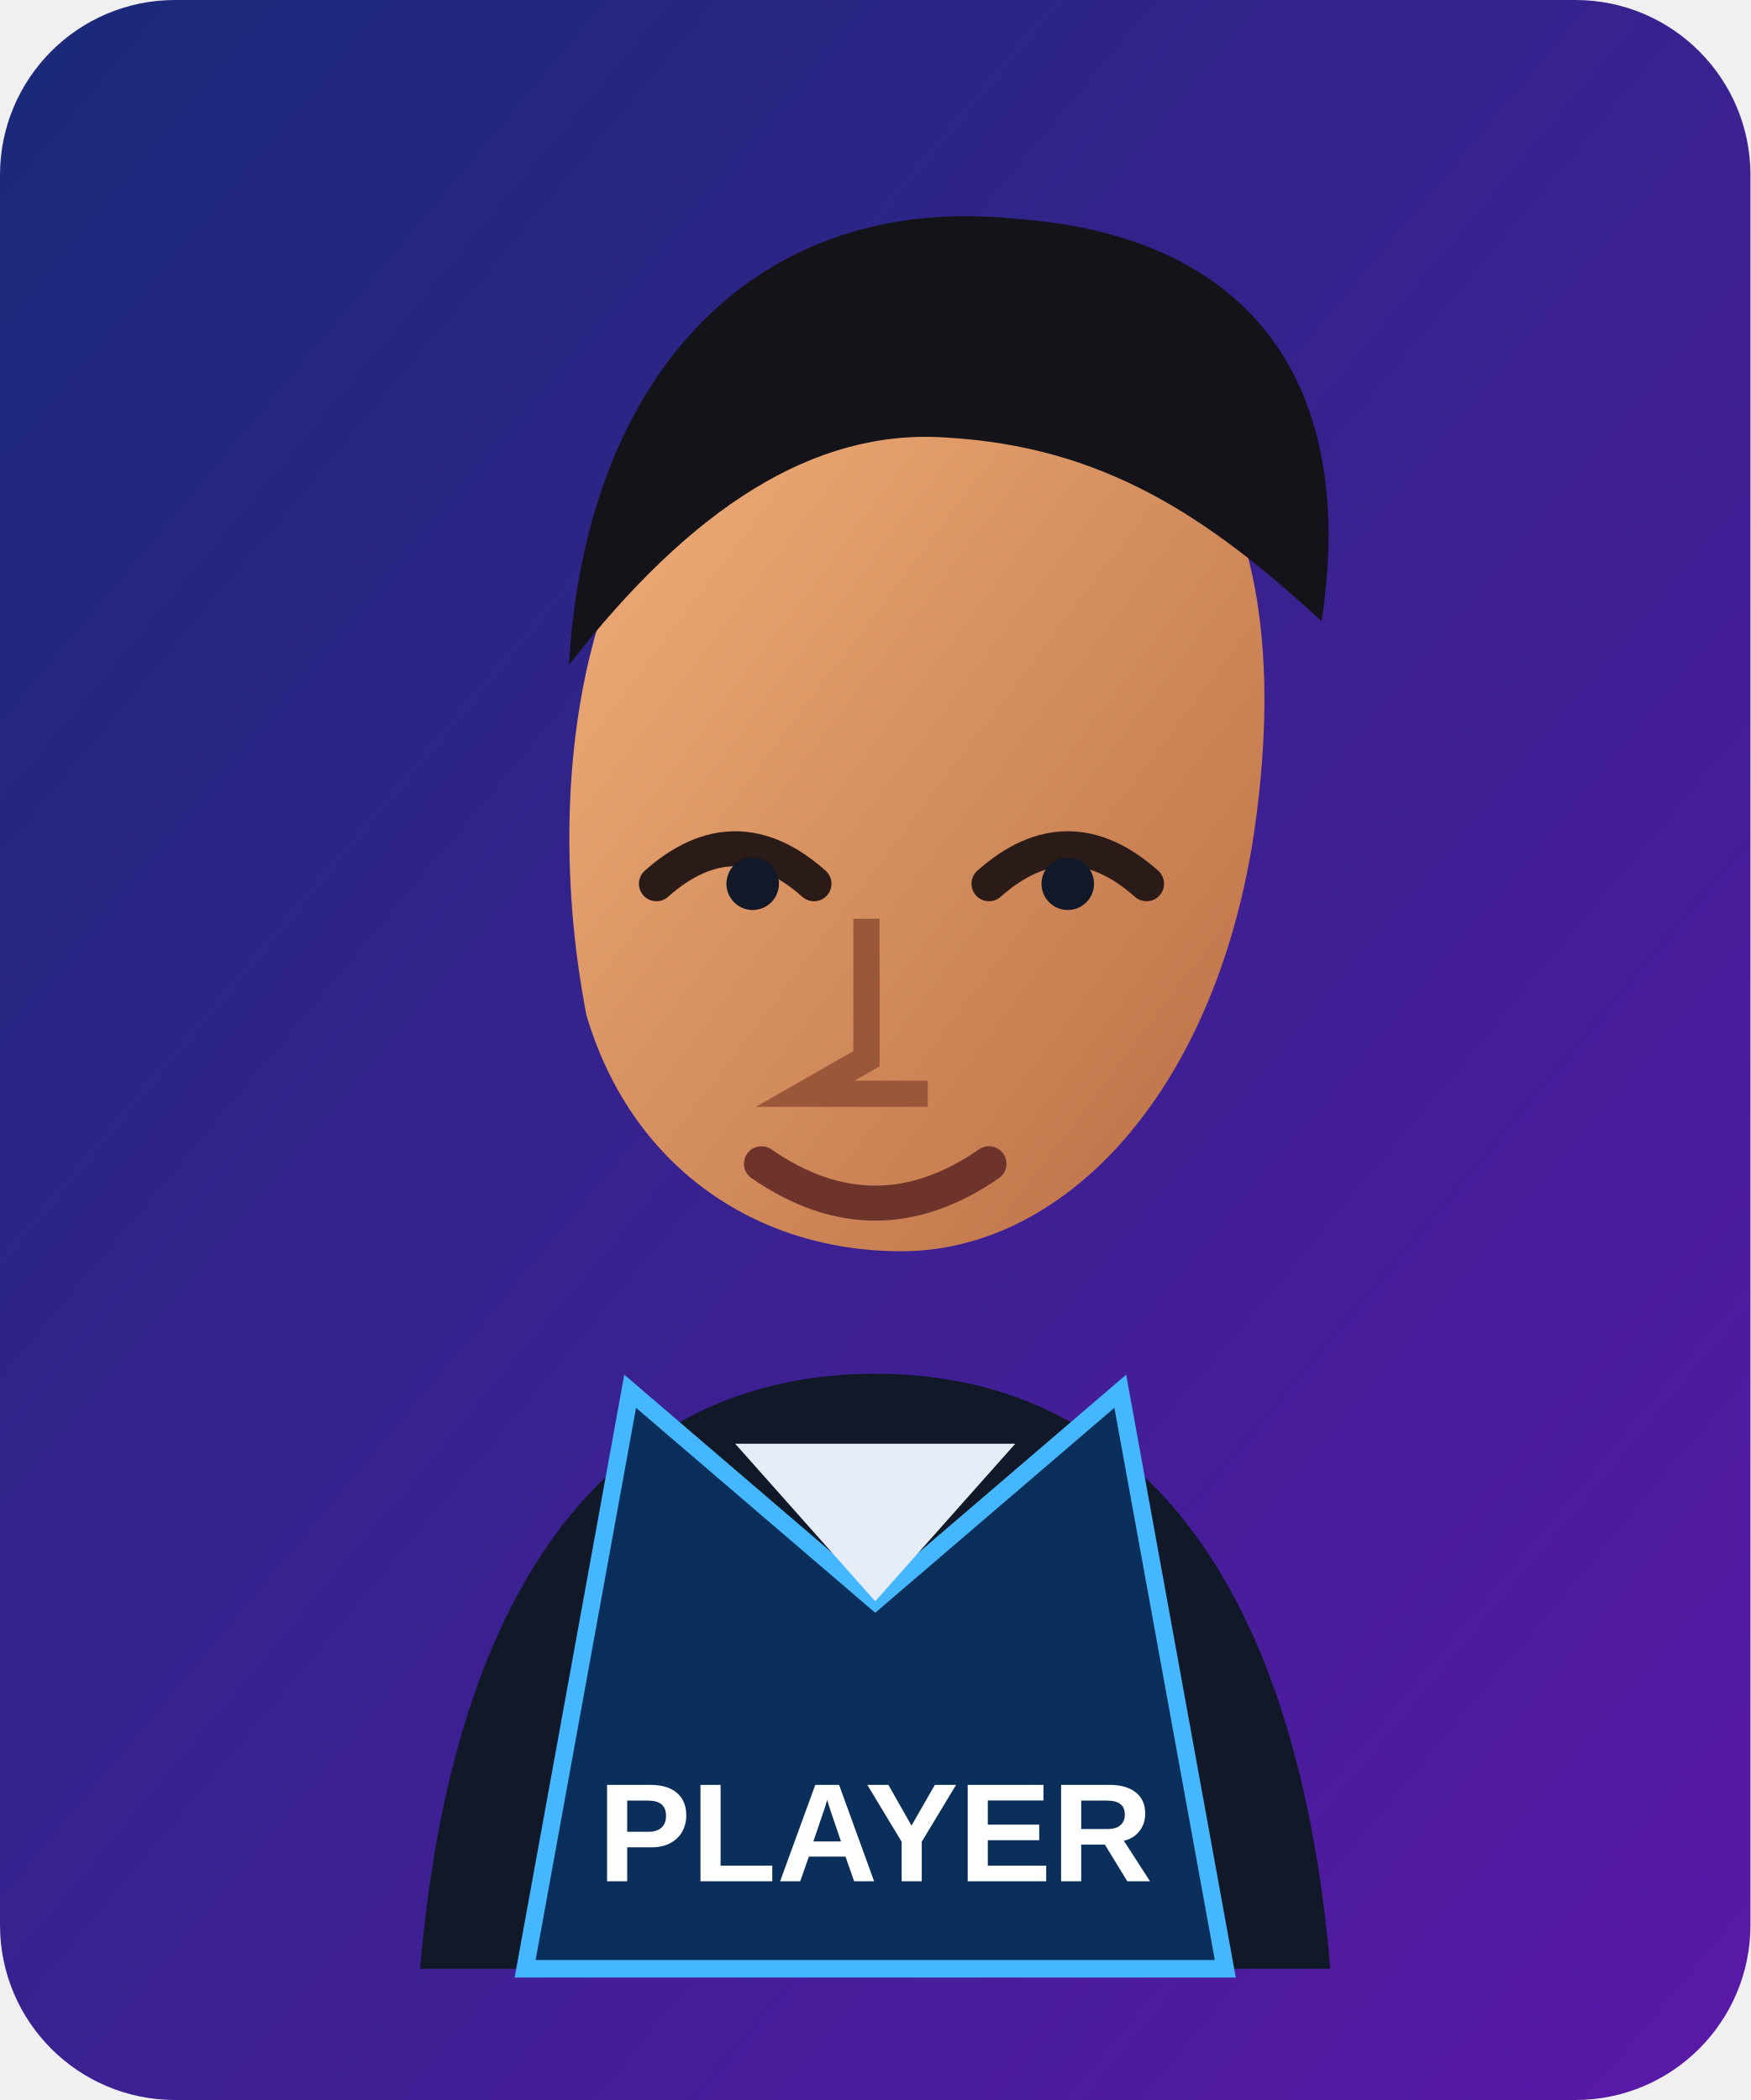
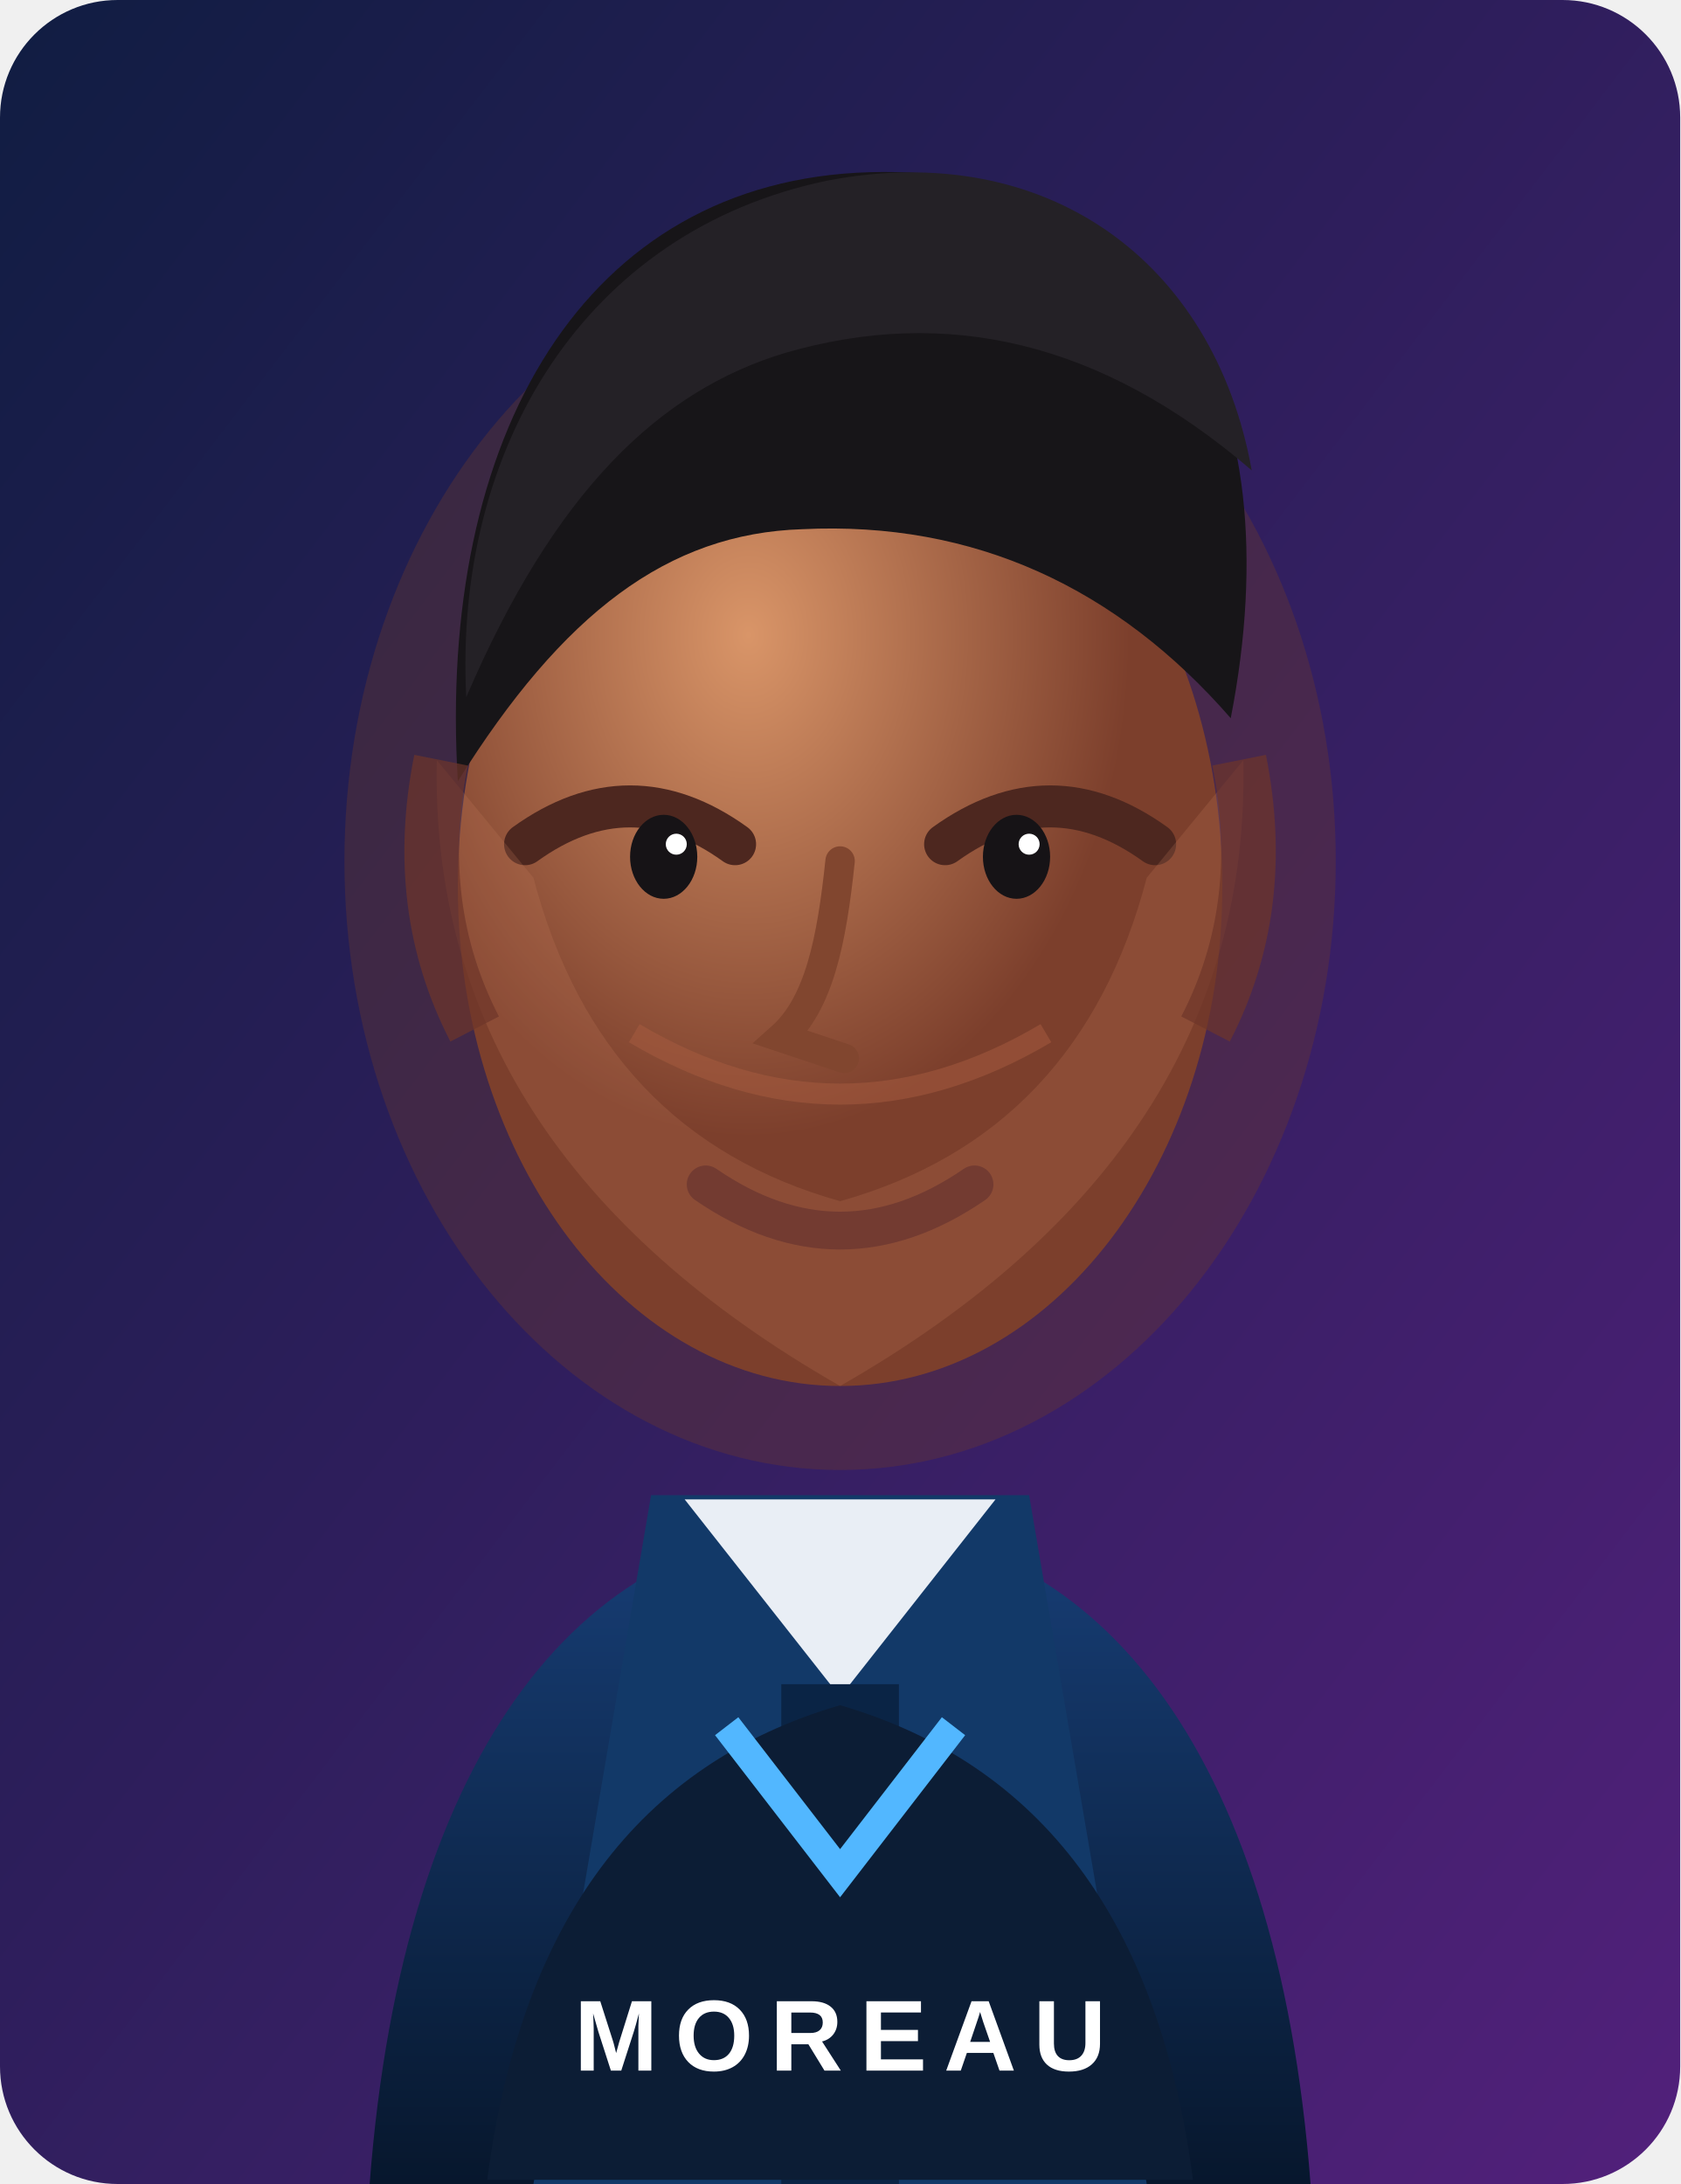
- <svg xmlns="http://www.w3.org/2000/svg" viewBox="0 0 200 240">
+ <svg xmlns="http://www.w3.org/2000/svg" viewBox="0 0 400 520">
  <defs>
-     <linearGradient id="bg" x1="0" y1="0" x2="1" y2="1">
-       <stop stop-color="#192a78" />
-       <stop offset="1" stop-color="#5a18a8" />
+     <linearGradient id="bg" x2="1" y2="1">
+       <stop stop-color="#101d42" />
+       <stop offset="1" stop-color="#52207b" />
    </linearGradient>
-     <linearGradient id="skin" x1="0" y1="0" x2="1" y2="1">
-       <stop stop-color="#f3b27c" />
-       <stop offset="1" stop-color="#b96d43" />
+     <radialGradient id="skin" cx="38%" cy="25%">
+       <stop stop-color="#d99568" />
+       <stop offset="1" stop-color="#7c3f2c" />
+     </radialGradient>
+     <linearGradient id="shirt" x2="0" y2="1">
+       <stop stop-color="#173e76" />
+       <stop offset="1" stop-color="#07172d" />
    </linearGradient>
  </defs>
-   <rect width="200" height="240" rx="20" fill="url(#bg)" />
-   <path d="M48 225c4-47 24-68 52-68s48 21 52 68" fill="#111827" />
-   <path d="M67 116c-6-31 1-70 33-76 37-7 49 20 43 57-5 29-22 46-40 46-17 0-31-10-36-27z" fill="url(#skin)" />
-   <path d="M65 76c2-34 22-54 51-51 28 2 39 20 35 46-13-12-25-20-43-21-15-1-29 8-43 26z" fill="#15131a" />
-   <path d="M75 101q9-8 18 0M113 101q9-8 18 0" fill="none" stroke="#2a1b18" stroke-width="4" stroke-linecap="round" />
-   <circle cx="86" cy="101" r="3" fill="#111827" />
-   <circle cx="122" cy="101" r="3" fill="#111827" />
-   <path d="M99 105v16l-7 4h14" fill="none" stroke="#9b5739" stroke-width="3" />
-   <path d="M87 133q13 9 26 0" fill="none" stroke="#6e342c" stroke-width="4" stroke-linecap="round" />
-   <path d="M72 159l28 24 28-24 12 66H60z" fill="#0b2f5b" stroke="#45b7ff" stroke-width="2" />
-   <path d="M84 165l16 18 16-18" fill="#e6edf7" />
-   <text x="100" y="215" text-anchor="middle" fill="#fff" font-family="Arial" font-size="16" font-weight="900">PLAYER</text>
+   <rect width="400" height="520" rx="28" fill="url(#bg)" />
+   <ellipse cx="200" cy="205" rx="118" ry="145" fill="#6d3828" opacity=".35" />
+   <path d="M88 520c8-105 52-157 112-157s104 52 112 157z" fill="url(#shirt)" />
+   <path d="M155 356h90l28 164H127z" fill="#123968" />
+   <path d="M163 357l37 47 37-47" fill="#e9eef5" />
+   <path d="M186 401h28v119h-28z" fill="#0a2445" />
+   <ellipse cx="200" cy="211" rx="91" ry="119" fill="url(#skin)" />
+   <path d="M109 186c-5-82 30-143 98-145 71-2 101 53 86 130-27-31-61-47-102-45-32 1-57 20-82 60z" fill="#171518" />
+   <path d="M111 166c-3-59 28-111 86-123 52-10 92 19 101 69-36-31-73-39-111-28-30 9-55 33-76 82z" fill="#242126" />
+   <path d="M125 201q25-18 50 0M225 201q25-18 50 0" fill="none" stroke="#4d271f" stroke-width="10" stroke-linecap="round" />
+   <ellipse cx="158" cy="204" rx="8" ry="10" fill="#161316" />
+   <ellipse cx="242" cy="204" rx="8" ry="10" fill="#161316" />
+   <circle cx="161" cy="201" r="2.5" fill="#fff" />
+   <circle cx="245" cy="201" r="2.5" fill="#fff" />
+   <path d="M200 205c-2 19-5 34-14 42l15 5" fill="none" stroke="#81462f" stroke-width="7" stroke-linecap="round" />
+   <path d="M168 282q32 22 64 0" fill="none" stroke="#5c2925" stroke-width="9" stroke-linecap="round" />
+   <path d="M151 246q49 29 98 0" fill="none" stroke="#a75c3f" stroke-width="5" opacity=".5" />
+   <path d="M104 181q-2 93 96 149 98-56 96-149l-23 28q-16 61-73 77-57-16-73-77z" fill="#c27d59" opacity=".22" />
+   <path d="M105 181q-7 35 8 64M295 181q7 35-8 64" fill="none" stroke="#6d3529" stroke-width="13" opacity=".7" />
+   <path d="M116 519q12-92 84-113 72 21 84 113" fill="#0c1d35" />
+   <path d="M173 411l27 35 27-35" fill="none" stroke="#52b7ff" stroke-width="7" />
+   <text x="200" y="493" text-anchor="middle" fill="#fff" font-family="Arial" font-size="24" font-weight="700" letter-spacing="4">MOREAU</text>
</svg>
